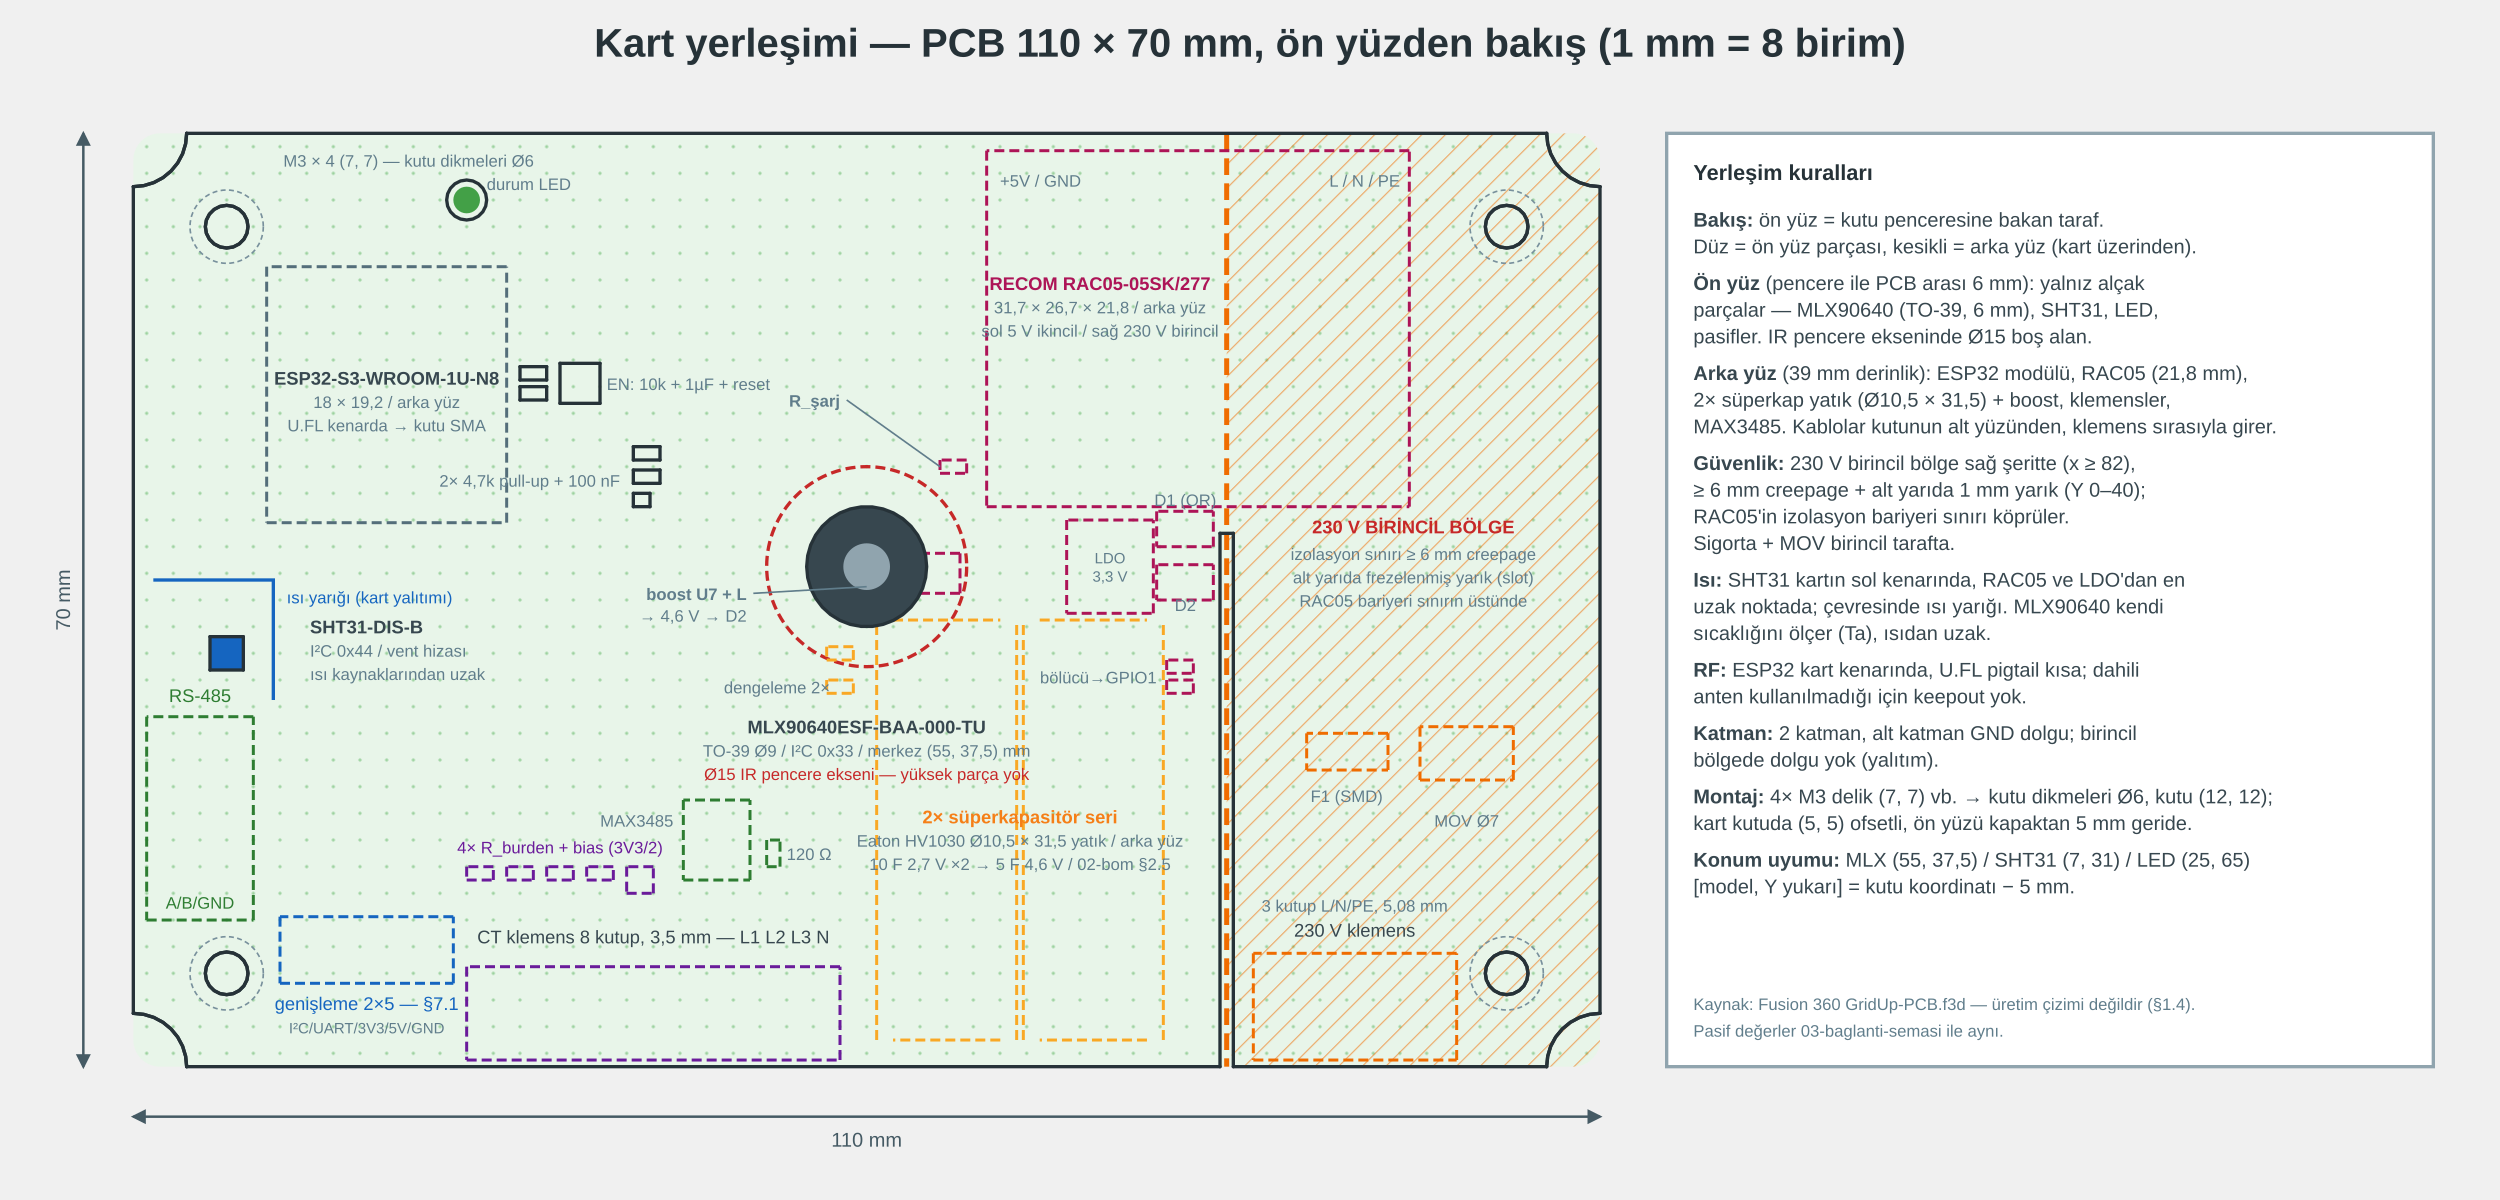
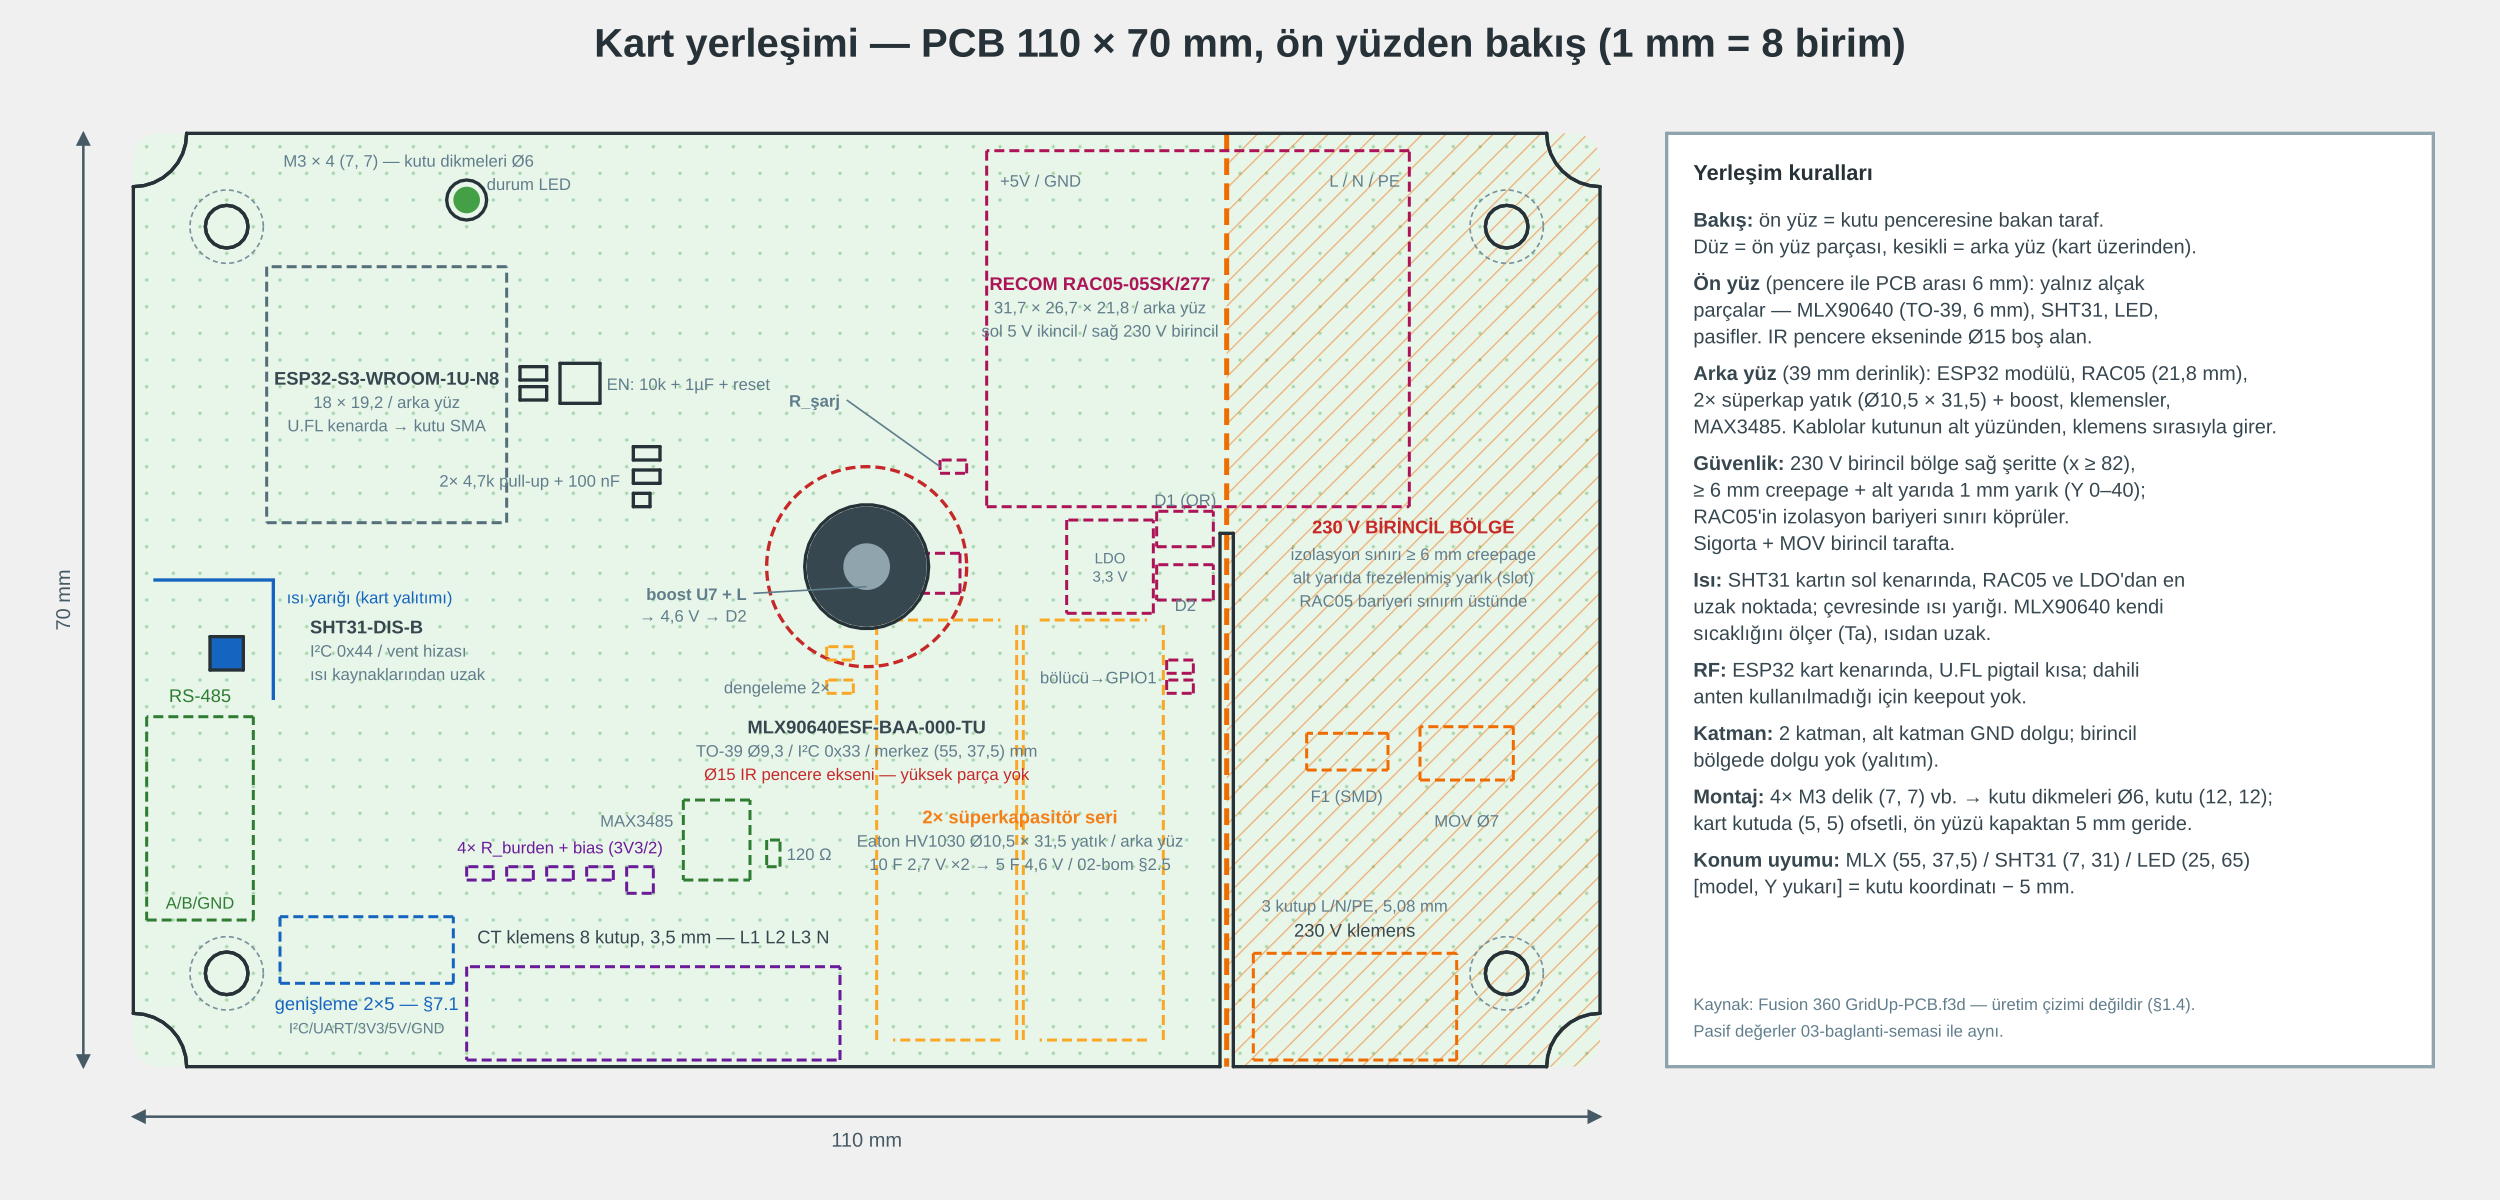
<svg xmlns="http://www.w3.org/2000/svg" viewBox="0 0 1500 720" width="100%" style="max-width:1100px;background:#fff;font-family:Arial,Helvetica,sans-serif">
  <defs>
    <marker id="dim" markerWidth="10" markerHeight="10" refX="5" refY="3" orient="auto-start-reverse">
      <path d="M0,0 L6,3 L0,6 z" fill="#455a64" />
    </marker>
    <marker id="arr" markerWidth="10" markerHeight="10" refX="6" refY="3" orient="auto">
      <path d="M0,0 L6,3 L0,6 z" fill="#c62828" />
    </marker>
  </defs>
  <text x="750" y="34" font-size="24" fill="#263238" text-anchor="middle" font-weight="700">Kart yerleşimi — PCB 110 × 70 mm, ön yüzden bakış (1 mm = 8 birim)</text>
  <defs>
    <pattern id="pcb" width="16" height="16" patternUnits="userSpaceOnUse">
      <rect width="16" height="16" fill="#e8f5e9" />
      <circle cx="8" cy="8" r="1" fill="#a5d6a7" />
    </pattern>
    <pattern id="hv" width="10" height="10" patternTransform="rotate(45)" patternUnits="userSpaceOnUse">
      <line x1="0" y1="0" x2="0" y2="10" stroke="#ef6c00" stroke-width="1.5" opacity="0.5" />
    </pattern>
  </defs>
  <rect x="80" y="80" width="880" height="560" rx="16" fill="url(#pcb)" />
  <rect x="736" y="80" width="224" height="560" rx="16" fill="url(#hv)" />
  <line x1="736" y1="80" x2="736" y2="640" stroke="#ef6c00" stroke-width="3" stroke-dasharray="10 5" />
  <text x="848" y="320" font-size="11" fill="#c62828" text-anchor="middle" font-weight="700">230 V BİRİNCİL BÖLGE</text>
  <text x="848" y="336" font-size="10" fill="#607d8b" text-anchor="middle">izolasyon sınırı ≥ 6 mm creepage</text>
  <text x="848" y="350" font-size="10" fill="#607d8b" text-anchor="middle">alt yarıda frezelenmiş yarık (slot)</text>
  <text x="848" y="364" font-size="10" fill="#607d8b" text-anchor="middle">RAC05 bariyeri sınırın üstünde</text>
  <circle cx="520" cy="340" r="60" fill="none" stroke="#c62828" stroke-width="2" stroke-dasharray="6 3" />
  <circle cx="136" cy="584" r="22" fill="none" stroke="#78909c" stroke-width="1" stroke-dasharray="3 2" />
  <circle cx="904" cy="584" r="22" fill="none" stroke="#78909c" stroke-width="1" stroke-dasharray="3 2" />
  <circle cx="136" cy="136" r="22" fill="none" stroke="#78909c" stroke-width="1" stroke-dasharray="3 2" />
  <circle cx="904" cy="136" r="22" fill="none" stroke="#78909c" stroke-width="1" stroke-dasharray="3 2" />
  <text x="170" y="100" font-size="10" fill="#607d8b">M3 × 4 (7, 7) — kutu dikmeleri Ø6</text>
  <g fill="none" stroke-width="1.8" stroke-dasharray="6 3" stroke-linejoin="round">
    <polyline points="160,313.6 304,313.6" stroke="#546e7a" />
    <polyline points="304,313.6 304,160" stroke="#546e7a" />
    <polyline points="304,160 160,160" stroke="#546e7a" />
    <polyline points="160,160 160,313.6" stroke="#546e7a" />
    <polyline points="592,304 845.6,304" stroke="#ad1457" />
    <polyline points="845.6,304 845.6,90.4" stroke="#ad1457" />
    <polyline points="845.6,90.4 592,90.4" stroke="#ad1457" />
    <polyline points="592,90.4 592,304" stroke="#ad1457" />
    <polyline points="784,462 832.8,462" stroke="#ef6c00" />
    <polyline points="832.8,462 832.8,440" stroke="#ef6c00" />
    <polyline points="832.8,440 784,440" stroke="#ef6c00" />
    <polyline points="784,440 784,462" stroke="#ef6c00" />
    <polyline points="852,468 908,468" stroke="#ef6c00" />
    <polyline points="908,468 908,436" stroke="#ef6c00" />
    <polyline points="908,436 852,436" stroke="#ef6c00" />
    <polyline points="852,436 852,468" stroke="#ef6c00" />
    <polyline points="752,636 874,636" stroke="#ef6c00" />
    <polyline points="874,636 874,572" stroke="#ef6c00" />
    <polyline points="874,572 752,572" stroke="#ef6c00" />
    <polyline points="752,572 752,636" stroke="#ef6c00" />
    <polyline points="640,368 692,368" stroke="#ad1457" />
    <polyline points="692,368 692,312" stroke="#ad1457" />
    <polyline points="692,312 640,312" stroke="#ad1457" />
    <polyline points="640,312 640,368" stroke="#ad1457" />
    <polyline points="694,328 728,328" stroke="#ad1457" />
    <polyline points="728,328 728,306.8" stroke="#ad1457" />
    <polyline points="728,306.8 694,306.8" stroke="#ad1457" />
    <polyline points="694,306.8 694,328" stroke="#ad1457" />
    <polyline points="694,360 728,360" stroke="#ad1457" />
    <polyline points="728,360 728,338.8" stroke="#ad1457" />
    <polyline points="728,338.8 694,338.8" stroke="#ad1457" />
    <polyline points="694,338.8 694,360" stroke="#ad1457" />
    <polyline points="564,284 580,284" stroke="#ad1457" />
    <polyline points="580,284 580,276" stroke="#ad1457" />
    <polyline points="580,276 564,276" stroke="#ad1457" />
    <polyline points="564,276 564,284" stroke="#ad1457" />
    <polyline points="700,404 716,404" stroke="#ad1457" />
    <polyline points="716,404 716,396" stroke="#ad1457" />
    <polyline points="716,396 700,396" stroke="#ad1457" />
    <polyline points="700,396 700,404" stroke="#ad1457" />
    <polyline points="700,416 716,416" stroke="#ad1457" />
    <polyline points="716,416 716,408" stroke="#ad1457" />
    <polyline points="716,408 700,408" stroke="#ad1457" />
    <polyline points="700,408 700,416" stroke="#ad1457" />
    <polyline points="520,352 540,352" stroke="#ad1457" />
    <polyline points="540,352 540,336" stroke="#ad1457" />
    <polyline points="540,336 520,336" stroke="#ad1457" />
    <polyline points="520,336 520,352" stroke="#ad1457" />
    <polyline points="552,356 576,356" stroke="#ad1457" />
    <polyline points="576,356 576,332" stroke="#ad1457" />
    <polyline points="576,332 552,332" stroke="#ad1457" />
    <polyline points="552,332 552,356" stroke="#ad1457" />
    <polyline points="496,416 512,416" stroke="#f9a825" />
    <polyline points="512,416 512,408" stroke="#f9a825" />
    <polyline points="512,408 496,408" stroke="#f9a825" />
    <polyline points="496,408 496,416" stroke="#f9a825" />
    <polyline points="496,396 512,396" stroke="#f9a825" />
    <polyline points="512,396 512,388" stroke="#f9a825" />
    <polyline points="512,388 496,388" stroke="#f9a825" />
    <polyline points="496,388 496,396" stroke="#f9a825" />
    <polyline points="600.176,624 595,624 589,624 582.368,624 575.296,624 568,624 560.704,624 553.632,624 547,624 541,624 535.824,624" stroke="#f9a825" />
    <polyline points="535.824,372 541,372 547,372 553.632,372 560.704,372 568,372 575.296,372 582.368,372 589,372 595,372 600.176,372" stroke="#f9a825" />
    <polyline points="526,624 526,372" stroke="#f9a825" />
    <polyline points="610,624 610,372" stroke="#f9a825" />
    <polyline points="688.176,624 683,624 677,624 670.368,624 663.296,624 656,624 648.704,624 641.632,624 635,624 629,624 623.824,624" stroke="#f9a825" />
    <polyline points="623.824,372 629,372 635,372 641.632,372 648.704,372 656,372 663.296,372 670.368,372 677,372 683,372 688.176,372" stroke="#f9a825" />
    <polyline points="614,624 614,372" stroke="#f9a825" />
    <polyline points="698,624 698,372" stroke="#f9a825" />
    <polyline points="410,528 450,528" stroke="#2e7d32" />
    <polyline points="450,528 450,480" stroke="#2e7d32" />
    <polyline points="450,480 410,480" stroke="#2e7d32" />
    <polyline points="410,480 410,528" stroke="#2e7d32" />
    <polyline points="460,520 468,520" stroke="#2e7d32" />
    <polyline points="468,520 468,504" stroke="#2e7d32" />
    <polyline points="468,504 460,504" stroke="#2e7d32" />
    <polyline points="460,504 460,520" stroke="#2e7d32" />
    <polyline points="88,552 152,552" stroke="#2e7d32" />
    <polyline points="152,552 152,430" stroke="#2e7d32" />
    <polyline points="152,430 88,430" stroke="#2e7d32" />
    <polyline points="88,430 88,552" stroke="#2e7d32" />
    <polyline points="280,528 296,528" stroke="#6a1b9a" />
    <polyline points="296,528 296,520" stroke="#6a1b9a" />
    <polyline points="296,520 280,520" stroke="#6a1b9a" />
    <polyline points="280,520 280,528" stroke="#6a1b9a" />
    <polyline points="304,528 320,528" stroke="#6a1b9a" />
    <polyline points="320,528 320,520" stroke="#6a1b9a" />
    <polyline points="320,520 304,520" stroke="#6a1b9a" />
    <polyline points="304,520 304,528" stroke="#6a1b9a" />
    <polyline points="328,528 344,528" stroke="#6a1b9a" />
    <polyline points="344,528 344,520" stroke="#6a1b9a" />
    <polyline points="344,520 328,520" stroke="#6a1b9a" />
    <polyline points="328,520 328,528" stroke="#6a1b9a" />
    <polyline points="352,528 368,528" stroke="#6a1b9a" />
    <polyline points="368,528 368,520" stroke="#6a1b9a" />
    <polyline points="368,520 352,520" stroke="#6a1b9a" />
    <polyline points="352,520 352,528" stroke="#6a1b9a" />
    <polyline points="376,536 392,536" stroke="#6a1b9a" />
    <polyline points="392,536 392,520" stroke="#6a1b9a" />
    <polyline points="392,520 376,520" stroke="#6a1b9a" />
    <polyline points="376,520 376,536" stroke="#6a1b9a" />
    <polyline points="280,636 504,636" stroke="#6a1b9a" />
    <polyline points="504,636 504,580" stroke="#6a1b9a" />
    <polyline points="504,580 280,580" stroke="#6a1b9a" />
    <polyline points="280,580 280,636" stroke="#6a1b9a" />
    <polyline points="168,590 272,590" stroke="#1565c0" />
    <polyline points="272,590 272,550" stroke="#1565c0" />
    <polyline points="272,550 168,550" stroke="#1565c0" />
    <polyline points="168,550 168,590" stroke="#1565c0" />
  </g>
  <circle cx="520" cy="340" r="36" fill="#37474f" />
  <circle cx="520" cy="340" r="14" fill="#90a4ae" />
  <rect x="126" y="382" width="20" height="20" fill="#1565c0" />
  <circle cx="280" cy="120" r="8" fill="#43a047" />
  <g transform="translate(80,80)">
    <polyline points="32,0 31.38,6.24 29.57,12.25 26.61,17.78 22.62,22.62 17.78,26.61 12.25,29.57 6.24,31.38 0,32" fill="none" stroke="#263238" stroke-width="2" stroke-linejoin="round" stroke-linecap="round" />
    <polyline points="0,32 6.24,31.38 12.25,29.57 17.78,26.61 22.62,22.62 26.61,17.78 29.57,12.25 31.38,6.24 32,0" fill="none" stroke="#263238" stroke-width="2" stroke-linejoin="round" stroke-linecap="round" />
    <polyline points="32,560 31.38,553.76 29.57,547.75 26.61,542.22 22.62,537.38 17.78,533.39 12.25,530.43 6.24,528.62 0,528" fill="none" stroke="#263238" stroke-width="2" stroke-linejoin="round" stroke-linecap="round" />
    <polyline points="0,528 6.24,528.62 12.25,530.43 17.78,533.39 22.62,537.38 26.61,542.22 29.57,547.75 31.38,553.76 32,560" fill="none" stroke="#263238" stroke-width="2" stroke-linejoin="round" stroke-linecap="round" />
    <polyline points="660,240 660,560" fill="none" stroke="#263238" stroke-width="2" stroke-linejoin="round" stroke-linecap="round" />
    <polyline points="652,240 660,240" fill="none" stroke="#263238" stroke-width="2" stroke-linejoin="round" stroke-linecap="round" />
    <polyline points="652,560 652,240" fill="none" stroke="#263238" stroke-width="2" stroke-linejoin="round" stroke-linecap="round" />
    <polyline points="43.2,56 43.82,52.05 45.65,48.48 48.48,45.65 52.05,43.82 56,43.2 59.95,43.82 63.52,45.65 66.35,48.48 68.18,52.05 68.8,56 68.18,59.95 66.35,63.52 63.52,66.35 59.95,68.18 56,68.8 52.05,68.18 48.48,66.35 45.65,63.52 43.82,59.95 43.2,56" fill="none" stroke="#263238" stroke-width="2" stroke-linejoin="round" stroke-linecap="round" />
    <polyline points="43.2,56 43.82,59.95 45.65,63.52 48.48,66.35 52.05,68.18 56,68.8 59.95,68.18 63.52,66.35 66.35,63.52 68.18,59.95 68.8,56 68.18,52.05 66.35,48.48 63.52,45.65 59.95,43.82 56,43.2 52.05,43.82 48.48,45.65 45.65,48.48 43.82,52.05 43.2,56" fill="none" stroke="#263238" stroke-width="2" stroke-linejoin="round" stroke-linecap="round" />
    <polyline points="811.2,504 811.82,500.05 813.65,496.48 816.48,493.65 820.05,491.82 824,491.2 827.95,491.82 831.52,493.65 834.35,496.48 836.18,500.05 836.8,504 836.18,507.95 834.35,511.52 831.52,514.35 827.95,516.18 824,516.8 820.05,516.18 816.48,514.35 813.65,511.52 811.82,507.95 811.2,504" fill="none" stroke="#263238" stroke-width="2" stroke-linejoin="round" stroke-linecap="round" />
    <polyline points="811.2,504 811.82,507.95 813.65,511.52 816.48,514.35 820.05,516.18 824,516.8 827.95,516.18 831.52,514.35 834.35,511.52 836.18,507.95 836.8,504 836.18,500.05 834.35,496.48 831.52,493.65 827.95,491.82 824,491.2 820.05,491.82 816.48,493.65 813.65,496.48 811.82,500.05 811.2,504" fill="none" stroke="#263238" stroke-width="2" stroke-linejoin="round" stroke-linecap="round" />
    <polyline points="811.2,56 811.82,52.05 813.65,48.48 816.48,45.65 820.05,43.82 824,43.2 827.95,43.82 831.52,45.65 834.35,48.48 836.18,52.05 836.8,56 836.18,59.95 834.35,63.52 831.52,66.35 827.95,68.18 824,68.8 820.05,68.18 816.48,66.35 813.65,63.52 811.82,59.95 811.2,56" fill="none" stroke="#263238" stroke-width="2" stroke-linejoin="round" stroke-linecap="round" />
    <polyline points="811.2,56 811.82,59.95 813.65,63.52 816.48,66.35 820.05,68.18 824,68.8 827.95,68.18 831.52,66.35 834.35,63.52 836.18,59.95 836.8,56 836.18,52.05 834.35,48.48 831.52,45.65 827.95,43.82 824,43.2 820.05,43.82 816.48,45.65 813.65,48.48 811.82,52.05 811.2,56" fill="none" stroke="#263238" stroke-width="2" stroke-linejoin="round" stroke-linecap="round" />
    <polyline points="43.2,504 43.82,500.05 45.65,496.48 48.48,493.65 52.05,491.82 56,491.2 59.95,491.82 63.52,493.65 66.35,496.48 68.18,500.05 68.8,504 68.18,507.95 66.35,511.52 63.52,514.35 59.95,516.18 56,516.8 52.05,516.18 48.48,514.35 45.65,511.52 43.82,507.95 43.2,504" fill="none" stroke="#263238" stroke-width="2" stroke-linejoin="round" stroke-linecap="round" />
    <polyline points="43.2,504 43.82,507.95 45.65,511.52 48.48,514.35 52.05,516.18 56,516.8 59.95,516.18 63.52,514.35 66.35,511.52 68.18,507.95 68.8,504 68.18,500.05 66.35,496.48 63.52,493.65 59.95,491.82 56,491.2 52.05,491.82 48.48,493.65 45.65,496.48 43.82,500.05 43.2,504" fill="none" stroke="#263238" stroke-width="2" stroke-linejoin="round" stroke-linecap="round" />
    <polyline points="848,560 848.62,553.76 850.43,547.75 853.39,542.22 857.38,537.38 862.22,533.39 867.75,530.43 873.76,528.62 880,528" fill="none" stroke="#263238" stroke-width="2" stroke-linejoin="round" stroke-linecap="round" />
    <polyline points="880,528 873.76,528.62 867.75,530.43 862.22,533.39 857.38,537.38 853.39,542.22 850.43,547.75 848.62,553.76 848,560" fill="none" stroke="#263238" stroke-width="2" stroke-linejoin="round" stroke-linecap="round" />
    <polyline points="880,32 873.76,31.38 867.75,29.57 862.22,26.61 857.38,22.62 853.39,17.78 850.43,12.25 848.62,6.24 848,0" fill="none" stroke="#263238" stroke-width="2" stroke-linejoin="round" stroke-linecap="round" />
    <polyline points="848,0 848.62,6.24 850.43,12.25 853.39,17.78 857.38,22.62 862.22,26.61 867.75,29.57 873.76,31.38 880,32" fill="none" stroke="#263238" stroke-width="2" stroke-linejoin="round" stroke-linecap="round" />
    <polyline points="660,560 848,560" fill="none" stroke="#263238" stroke-width="2" stroke-linejoin="round" stroke-linecap="round" />
    <polyline points="32,560 652,560" fill="none" stroke="#263238" stroke-width="2" stroke-linejoin="round" stroke-linecap="round" />
    <polyline points="848,0 32,0" fill="none" stroke="#263238" stroke-width="2" stroke-linejoin="round" stroke-linecap="round" />
    <polyline points="0,32 0,528" fill="none" stroke="#263238" stroke-width="2" stroke-linejoin="round" stroke-linecap="round" />
    <polyline points="880,528 880,32" fill="none" stroke="#263238" stroke-width="2" stroke-linejoin="round" stroke-linecap="round" />
-     <polyline points="404,260 404.62,266.62 406.43,273.01 409.39,278.95 413.39,284.26 418.3,288.73 423.95,292.22 430.15,294.62 436.68,295.85 443.32,295.85 449.85,294.62 456.05,292.22 461.7,288.73 466.61,284.26 470.61,278.95 473.57,273.01 475.38,266.62 476,260 475.38,253.38 473.57,246.99 470.61,241.05 466.61,235.74 461.7,231.27 456.05,227.78 449.85,225.38 443.32,224.15 436.68,224.15 430.15,225.38 423.95,227.78 418.3,231.27 413.39,235.74 409.39,241.05 406.43,246.99 404.62,253.38 404,260" fill="none" stroke="#263238" stroke-width="2" stroke-linejoin="round" stroke-linecap="round" />
+     <polyline points="402.8,260 403.43,266.83 405.31,273.44 408.37,279.58 412.51,285.06 417.58,289.69 423.42,293.3 429.82,295.78 436.57,297.04 443.43,297.04 450.18,295.78 456.58,293.3 462.42,289.69 467.49,285.06 471.63,279.58 474.69,273.44 476.57,266.83 477.2,260 476.57,253.17 474.69,246.56 471.63,240.42 467.49,234.94 462.42,230.31 456.58,226.7 450.18,224.22 443.43,222.96 436.57,222.96 429.82,224.22 423.42,226.7 417.58,230.31 412.51,234.94 408.37,240.42 405.31,246.56 403.43,253.17 402.8,260" fill="none" stroke="#263238" stroke-width="2" stroke-linejoin="round" stroke-linecap="round" />
    <polyline points="66,302 46,302" fill="none" stroke="#263238" stroke-width="2" stroke-linejoin="round" stroke-linecap="round" />
    <polyline points="66,322 66,302" fill="none" stroke="#263238" stroke-width="2" stroke-linejoin="round" stroke-linecap="round" />
    <polyline points="46,322 66,322" fill="none" stroke="#263238" stroke-width="2" stroke-linejoin="round" stroke-linecap="round" />
    <polyline points="46,302 46,322" fill="none" stroke="#263238" stroke-width="2" stroke-linejoin="round" stroke-linecap="round" />
    <polyline points="188,40 188.58,43.71 190.29,47.06 192.94,49.71 196.29,51.42 200,52 203.71,51.42 207.06,49.71 209.71,47.06 211.42,43.71 212,40 211.42,36.29 209.71,32.94 207.06,30.29 203.71,28.58 200,28 196.29,28.58 192.94,30.29 190.29,32.94 188.58,36.29 188,40" fill="none" stroke="#263238" stroke-width="2" stroke-linejoin="round" stroke-linecap="round" />
    <polyline points="316,188 300,188" fill="none" stroke="#263238" stroke-width="2" stroke-linejoin="round" stroke-linecap="round" />
    <polyline points="316,196 316,188" fill="none" stroke="#263238" stroke-width="2" stroke-linejoin="round" stroke-linecap="round" />
    <polyline points="300,196 316,196" fill="none" stroke="#263238" stroke-width="2" stroke-linejoin="round" stroke-linecap="round" />
    <polyline points="300,188 300,196" fill="none" stroke="#263238" stroke-width="2" stroke-linejoin="round" stroke-linecap="round" />
    <polyline points="316,202 300,202" fill="none" stroke="#263238" stroke-width="2" stroke-linejoin="round" stroke-linecap="round" />
    <polyline points="316,210 316,202" fill="none" stroke="#263238" stroke-width="2" stroke-linejoin="round" stroke-linecap="round" />
    <polyline points="300,210 316,210" fill="none" stroke="#263238" stroke-width="2" stroke-linejoin="round" stroke-linecap="round" />
    <polyline points="300,202 300,210" fill="none" stroke="#263238" stroke-width="2" stroke-linejoin="round" stroke-linecap="round" />
    <polyline points="310,216 300,216" fill="none" stroke="#263238" stroke-width="2" stroke-linejoin="round" stroke-linecap="round" />
    <polyline points="310,224 310,216" fill="none" stroke="#263238" stroke-width="2" stroke-linejoin="round" stroke-linecap="round" />
    <polyline points="300,224 310,224" fill="none" stroke="#263238" stroke-width="2" stroke-linejoin="round" stroke-linecap="round" />
    <polyline points="300,216 300,224" fill="none" stroke="#263238" stroke-width="2" stroke-linejoin="round" stroke-linecap="round" />
    <polyline points="248,140 232,140" fill="none" stroke="#263238" stroke-width="2" stroke-linejoin="round" stroke-linecap="round" />
    <polyline points="248,148 248,140" fill="none" stroke="#263238" stroke-width="2" stroke-linejoin="round" stroke-linecap="round" />
    <polyline points="232,148 248,148" fill="none" stroke="#263238" stroke-width="2" stroke-linejoin="round" stroke-linecap="round" />
    <polyline points="232,140 232,148" fill="none" stroke="#263238" stroke-width="2" stroke-linejoin="round" stroke-linecap="round" />
    <polyline points="248,152 232,152" fill="none" stroke="#263238" stroke-width="2" stroke-linejoin="round" stroke-linecap="round" />
    <polyline points="248,160 248,152" fill="none" stroke="#263238" stroke-width="2" stroke-linejoin="round" stroke-linecap="round" />
    <polyline points="232,160 248,160" fill="none" stroke="#263238" stroke-width="2" stroke-linejoin="round" stroke-linecap="round" />
    <polyline points="232,152 232,160" fill="none" stroke="#263238" stroke-width="2" stroke-linejoin="round" stroke-linecap="round" />
    <polyline points="280,138 256,138" fill="none" stroke="#263238" stroke-width="2" stroke-linejoin="round" stroke-linecap="round" />
    <polyline points="280,162 280,138" fill="none" stroke="#263238" stroke-width="2" stroke-linejoin="round" stroke-linecap="round" />
    <polyline points="256,162 280,162" fill="none" stroke="#263238" stroke-width="2" stroke-linejoin="round" stroke-linecap="round" />
    <polyline points="256,138 256,162" fill="none" stroke="#263238" stroke-width="2" stroke-linejoin="round" stroke-linecap="round" />
  </g>
  <text x="520" y="440" font-size="11" fill="#37474f" text-anchor="middle" font-weight="700">MLX90640ESF-BAA-000-TU</text>
-   <text x="520" y="454" font-size="10" fill="#607d8b" text-anchor="middle">TO-39 Ø9 / I²C 0x33 / merkez (55, 37,5) mm</text>
+   <text x="520" y="454" font-size="10" fill="#607d8b" text-anchor="middle">TO-39 Ø9,3 / I²C 0x33 / merkez (55, 37,5) mm</text>
  <text x="520" y="468" font-size="10" fill="#c62828" text-anchor="middle">Ø15 IR pencere ekseni — yüksek parça yok</text>
  <text x="372" y="292" font-size="10" fill="#607d8b" text-anchor="end">2× 4,7k pull-up + 100 nF</text>
  <text x="186" y="380" font-size="11" fill="#37474f" font-weight="700">SHT31-DIS-B</text>
  <text x="186" y="394" font-size="10" fill="#607d8b">I²C 0x44 / vent hizası</text>
  <text x="186" y="408" font-size="10" fill="#607d8b">ısı kaynaklarından uzak</text>
  <path d="M92 348 h72 v72" fill="none" stroke="#1565c0" stroke-width="2" />
  <text x="172" y="362" font-size="10" fill="#1565c0">ısı yarığı (kart yalıtımı)</text>
  <text x="292" y="114" font-size="10" fill="#607d8b">durum LED</text>
  <text x="364" y="234" font-size="10" fill="#607d8b">EN: 10k + 1µF + reset</text>
  <text x="232" y="230.8" font-size="11" fill="#37474f" text-anchor="middle" font-weight="700">ESP32-S3-WROOM-1U-N8</text>
  <text x="232" y="244.8" font-size="10" fill="#607d8b" text-anchor="middle">18 × 19,2 / arka yüz</text>
  <text x="232" y="258.8" font-size="10" fill="#607d8b" text-anchor="middle">U.FL kenarda → kutu SMA</text>
  <text x="660" y="174" font-size="11" fill="#ad1457" text-anchor="middle" font-weight="700">RECOM RAC05-05SK/277</text>
  <text x="660" y="188" font-size="10" fill="#607d8b" text-anchor="middle">31,7 × 26,7 × 21,8 / arka yüz</text>
  <text x="660" y="202" font-size="10" fill="#607d8b" text-anchor="middle">sol 5 V ikincil / sağ 230 V birincil</text>
  <text x="600" y="112" font-size="10" fill="#607d8b">+5V / GND</text>
  <text x="840" y="112" font-size="10" fill="#607d8b" text-anchor="end">L / N / PE</text>
  <text x="808" y="481.2" font-size="10" fill="#607d8b" text-anchor="middle">F1 (SMD)</text>
  <text x="880" y="496" font-size="10" fill="#607d8b" text-anchor="middle">MOV Ø7</text>
  <text x="812.8" y="562" font-size="11" fill="#37474f" text-anchor="middle">230 V klemens</text>
  <text x="812.8" y="547" font-size="10" fill="#607d8b" text-anchor="middle">3 kutup L/N/PE, 5,08 mm</text>
  <text x="666" y="338" font-size="9" fill="#607d8b" text-anchor="middle">LDO</text>
  <text x="666" y="349" font-size="9" fill="#607d8b" text-anchor="middle">3,3 V</text>
  <text x="711.2" y="303.6" font-size="10" fill="#607d8b" text-anchor="middle">D1 (OR)</text>
  <text x="711.2" y="366.6" font-size="10" fill="#607d8b" text-anchor="middle">D2</text>
  <line x1="564" y1="280" x2="508" y2="240" stroke="#607d8b" stroke-width="1" />
  <text x="504" y="244" font-size="10" fill="#607d8b" text-anchor="end" font-weight="700">R_şarj</text>
  <text x="694" y="410" font-size="10" fill="#607d8b" text-anchor="end">bölücü→GPIO1</text>
  <text x="612" y="494" font-size="11" fill="#f57f17" text-anchor="middle" font-weight="700">2× süperkapasitör seri</text>
  <text x="612" y="508" font-size="10" fill="#607d8b" text-anchor="middle">Eaton HV1030 Ø10,5 × 31,5 yatık / arka yüz</text>
  <text x="612" y="522" font-size="10" fill="#607d8b" text-anchor="middle">10 F 2,7 V ×2 → 5 F 4,6 V / 02-bom §2.5</text>
  <line x1="520" y1="352" x2="452" y2="356" stroke="#607d8b" stroke-width="1" />
  <text x="448" y="360" font-size="10" fill="#607d8b" text-anchor="end" font-weight="700">boost U7 + L</text>
  <text x="448" y="373" font-size="10" fill="#607d8b" text-anchor="end">→ 4,6 V → D2</text>
  <text x="498" y="416" font-size="10" fill="#607d8b" text-anchor="end">dengeleme 2×</text>
  <text x="404" y="496" font-size="10" fill="#607d8b" text-anchor="end">MAX3485</text>
  <text x="472" y="516" font-size="10" fill="#607d8b">120 Ω</text>
  <text x="120" y="421.2" font-size="11" fill="#2e7d32" text-anchor="middle">RS-485</text>
  <text x="120" y="545.2" font-size="10" fill="#2e7d32" text-anchor="middle">A/B/GND</text>
  <text x="336" y="512" font-size="10" fill="#6a1b9a" text-anchor="middle">4× R_burden + bias (3V3/2)</text>
  <text x="392" y="566" font-size="11" fill="#37474f" text-anchor="middle">CT klemens 8 kutup, 3,5 mm — L1 L2 L3 N</text>
  <text x="220" y="606" font-size="11" fill="#1565c0" text-anchor="middle">genişleme 2×5 — §7.1</text>
  <text x="220" y="620" font-size="9" fill="#607d8b" text-anchor="middle">I²C/UART/3V3/5V/GND</text>
  <line x1="80" y1="670" x2="960" y2="670" stroke="#455a64" stroke-width="1.5" marker-start="url(#dim)" marker-end="url(#dim)" />
  <text x="520" y="688" font-size="12" fill="#455a64" text-anchor="middle">110 mm</text>
  <line x1="50" y1="80" x2="50" y2="640" stroke="#455a64" stroke-width="1.5" marker-start="url(#dim)" marker-end="url(#dim)" />
  <text x="42" y="360" font-size="12" fill="#455a64" text-anchor="middle" transform="rotate(-90 42 360)">70 mm</text>
  <rect x="1000" y="80" width="460" height="560" fill="#fff" stroke="#90a4ae" stroke-width="2" />
  <text x="1016" y="108" font-size="13" fill="#263238" font-weight="700">Yerleşim kuralları</text>
  <text x="1016" y="136" font-size="12" fill="#37474f">
    <tspan font-weight="700">Bakış:</tspan> ön yüz = kutu penceresine bakan taraf.</text>
  <text x="1016" y="152" font-size="12" fill="#37474f">Düz = ön yüz parçası, kesikli = arka yüz (kart üzerinden).</text>
  <text x="1016" y="174" font-size="12" fill="#37474f">
    <tspan font-weight="700">Ön yüz</tspan> (pencere ile PCB arası 6 mm): yalnız alçak</text>
  <text x="1016" y="190" font-size="12" fill="#37474f">parçalar — MLX90640 (TO-39, 6 mm), SHT31, LED,</text>
  <text x="1016" y="206" font-size="12" fill="#37474f">pasifler. IR pencere ekseninde Ø15 boş alan.</text>
  <text x="1016" y="228" font-size="12" fill="#37474f">
    <tspan font-weight="700">Arka yüz</tspan> (39 mm derinlik): ESP32 modülü, RAC05 (21,8 mm),</text>
  <text x="1016" y="244" font-size="12" fill="#37474f">2× süperkap yatık (Ø10,5 × 31,5) + boost, klemensler,</text>
  <text x="1016" y="260" font-size="12" fill="#37474f">MAX3485. Kablolar kutunun alt yüzünden, klemens sırasıyla girer.</text>
  <text x="1016" y="282" font-size="12" fill="#37474f">
    <tspan font-weight="700">Güvenlik:</tspan> 230 V birincil bölge sağ şeritte (x ≥ 82),</text>
  <text x="1016" y="298" font-size="12" fill="#37474f">≥ 6 mm creepage + alt yarıda 1 mm yarık (Y 0–40);</text>
  <text x="1016" y="314" font-size="12" fill="#37474f">RAC05'in izolasyon bariyeri sınırı köprüler.</text>
  <text x="1016" y="330" font-size="12" fill="#37474f">Sigorta + MOV birincil tarafta.</text>
  <text x="1016" y="352" font-size="12" fill="#37474f">
    <tspan font-weight="700">Isı:</tspan> SHT31 kartın sol kenarında, RAC05 ve LDO'dan en</text>
  <text x="1016" y="368" font-size="12" fill="#37474f">uzak noktada; çevresinde ısı yarığı. MLX90640 kendi</text>
  <text x="1016" y="384" font-size="12" fill="#37474f">sıcaklığını ölçer (Ta), ısıdan uzak.</text>
  <text x="1016" y="406" font-size="12" fill="#37474f">
    <tspan font-weight="700">RF:</tspan> ESP32 kart kenarında, U.FL pigtail kısa; dahili</text>
  <text x="1016" y="422" font-size="12" fill="#37474f">anten kullanılmadığı için keepout yok.</text>
  <text x="1016" y="444" font-size="12" fill="#37474f">
    <tspan font-weight="700">Katman:</tspan> 2 katman, alt katman GND dolgu; birincil</text>
  <text x="1016" y="460" font-size="12" fill="#37474f">bölgede dolgu yok (yalıtım).</text>
  <text x="1016" y="482" font-size="12" fill="#37474f">
    <tspan font-weight="700">Montaj:</tspan> 4× M3 delik (7, 7) vb. → kutu dikmeleri Ø6, kutu (12, 12);</text>
  <text x="1016" y="498" font-size="12" fill="#37474f">kart kutuda (5, 5) ofsetli, ön yüzü kapaktan 5 mm geride.</text>
  <text x="1016" y="520" font-size="12" fill="#37474f">
    <tspan font-weight="700">Konum uyumu:</tspan> MLX (55, 37,5) / SHT31 (7, 31) / LED (25, 65)</text>
  <text x="1016" y="536" font-size="12" fill="#37474f">[model, Y yukarı] = kutu koordinatı − 5 mm.</text>
  <text x="1016" y="606" font-size="10" fill="#607d8b">Kaynak: Fusion 360 GridUp-PCB.f3d — üretim çizimi değildir (§1.4).</text>
  <text x="1016" y="622" font-size="10" fill="#607d8b">Pasif değerler 03-baglanti-semasi ile aynı.</text>
</svg>
